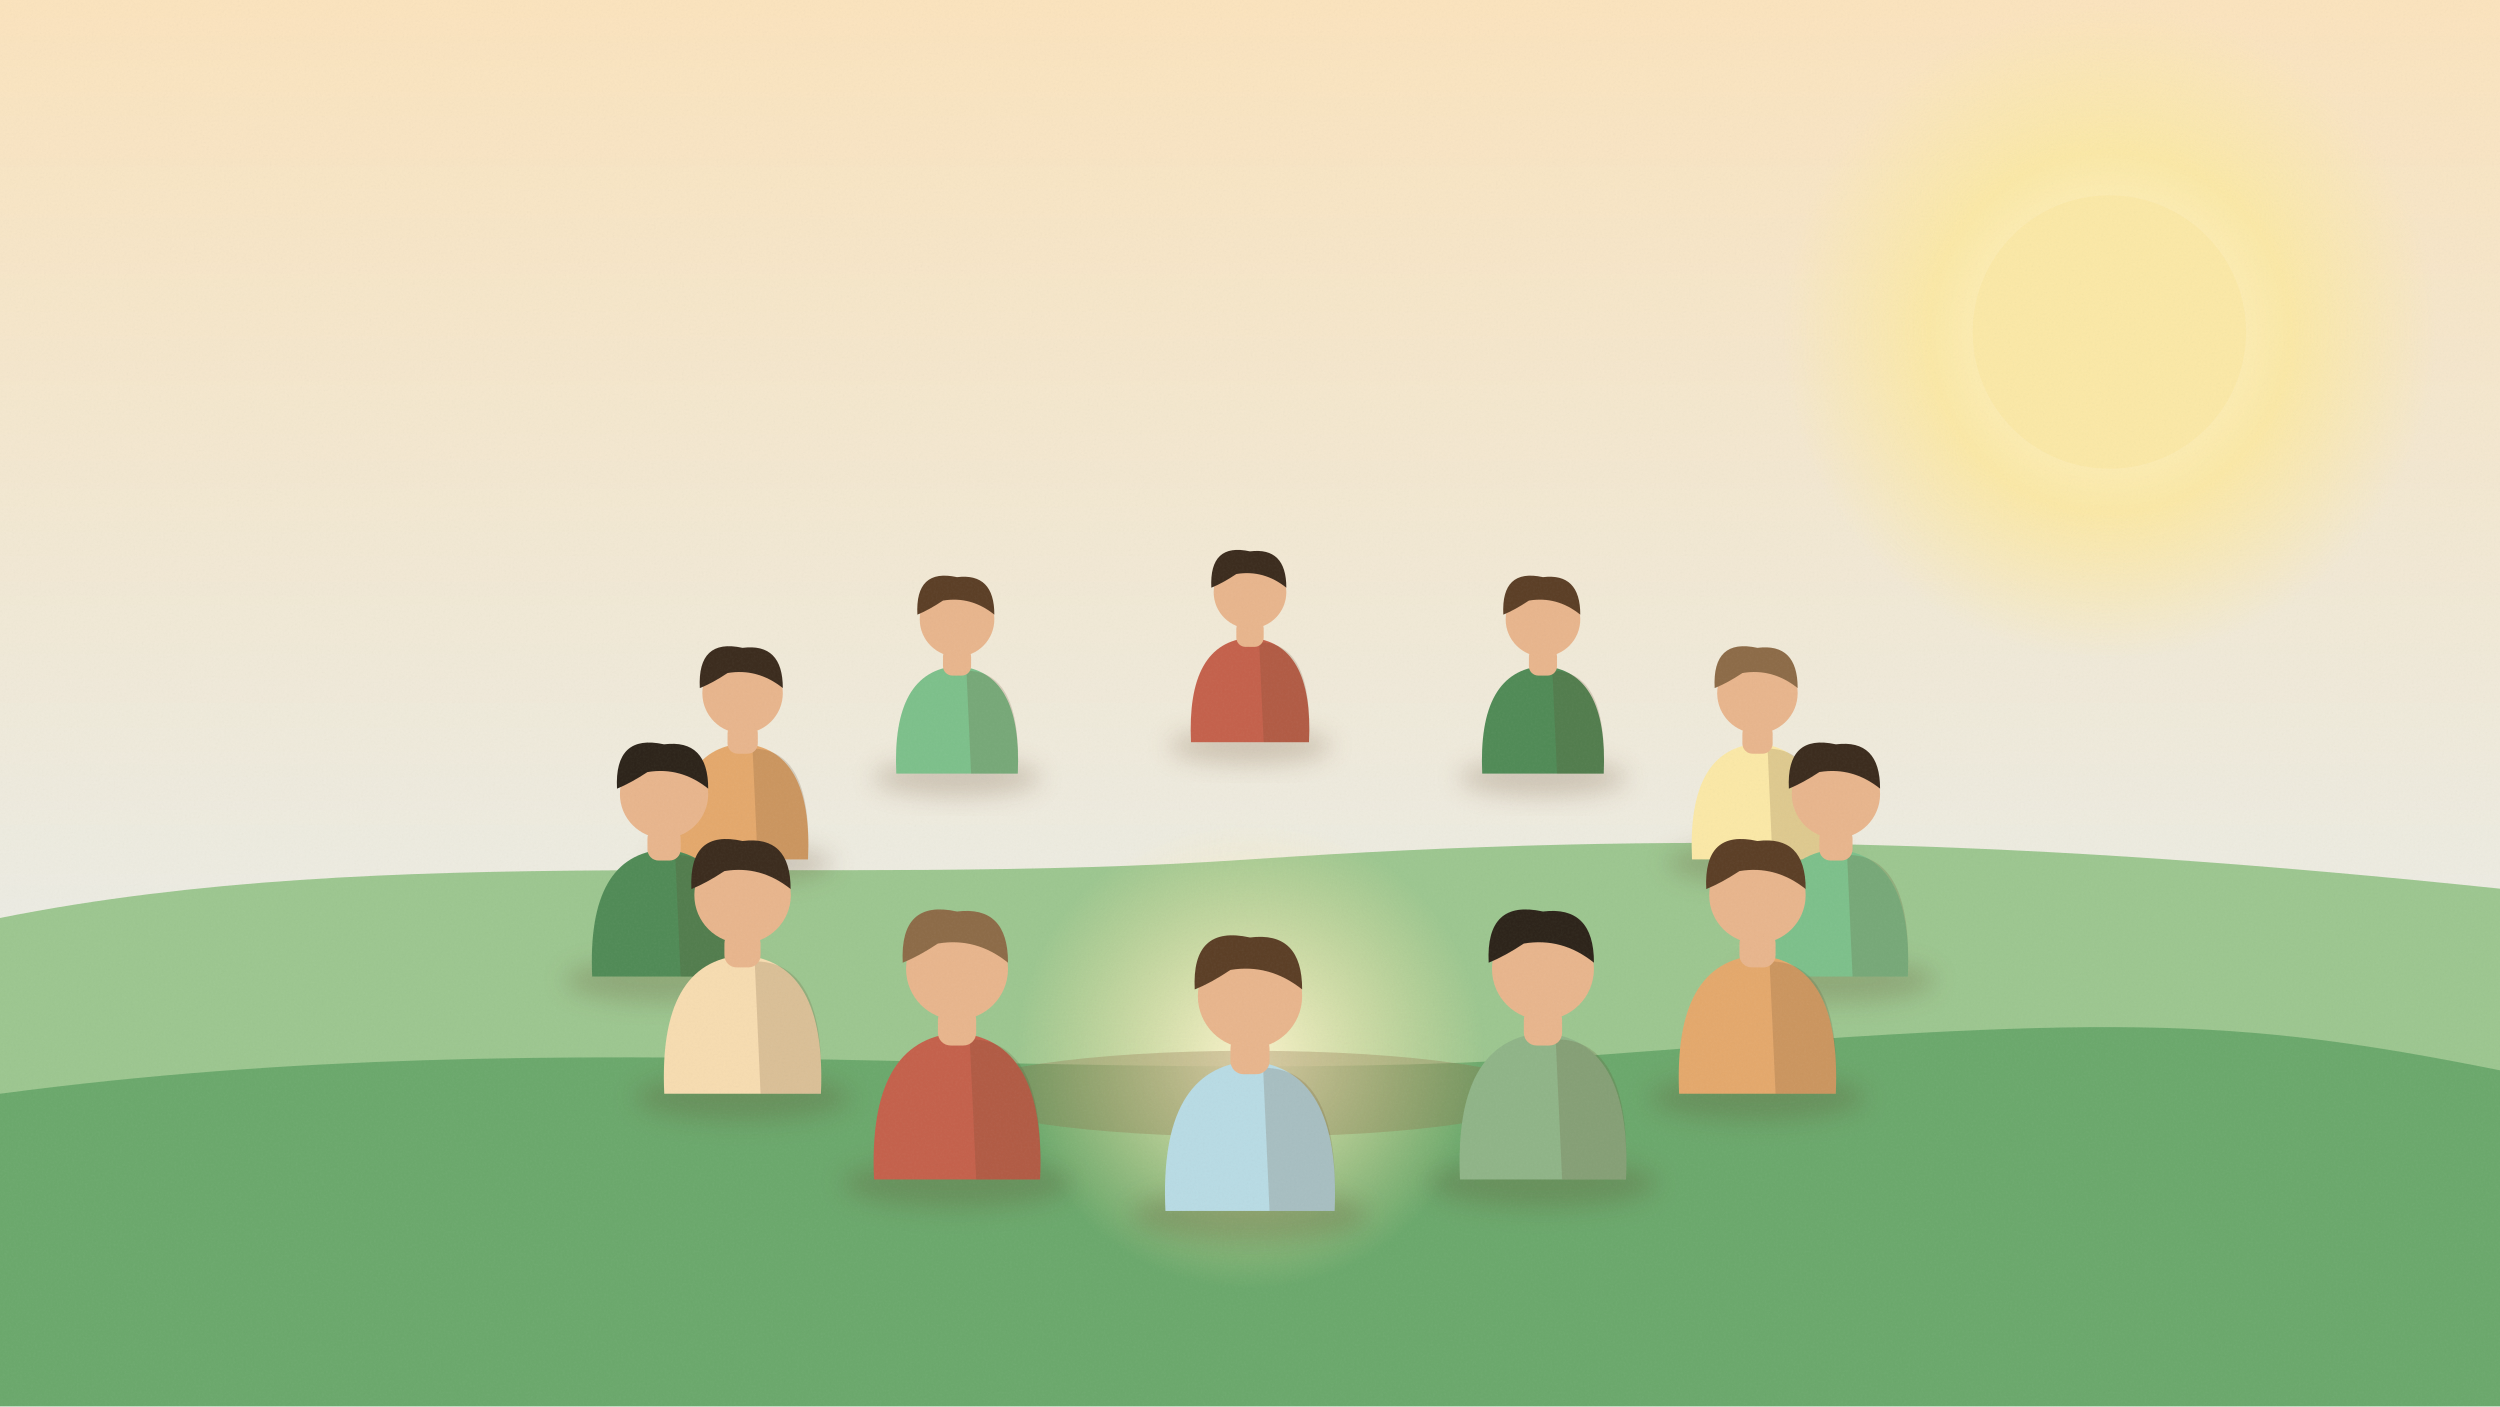
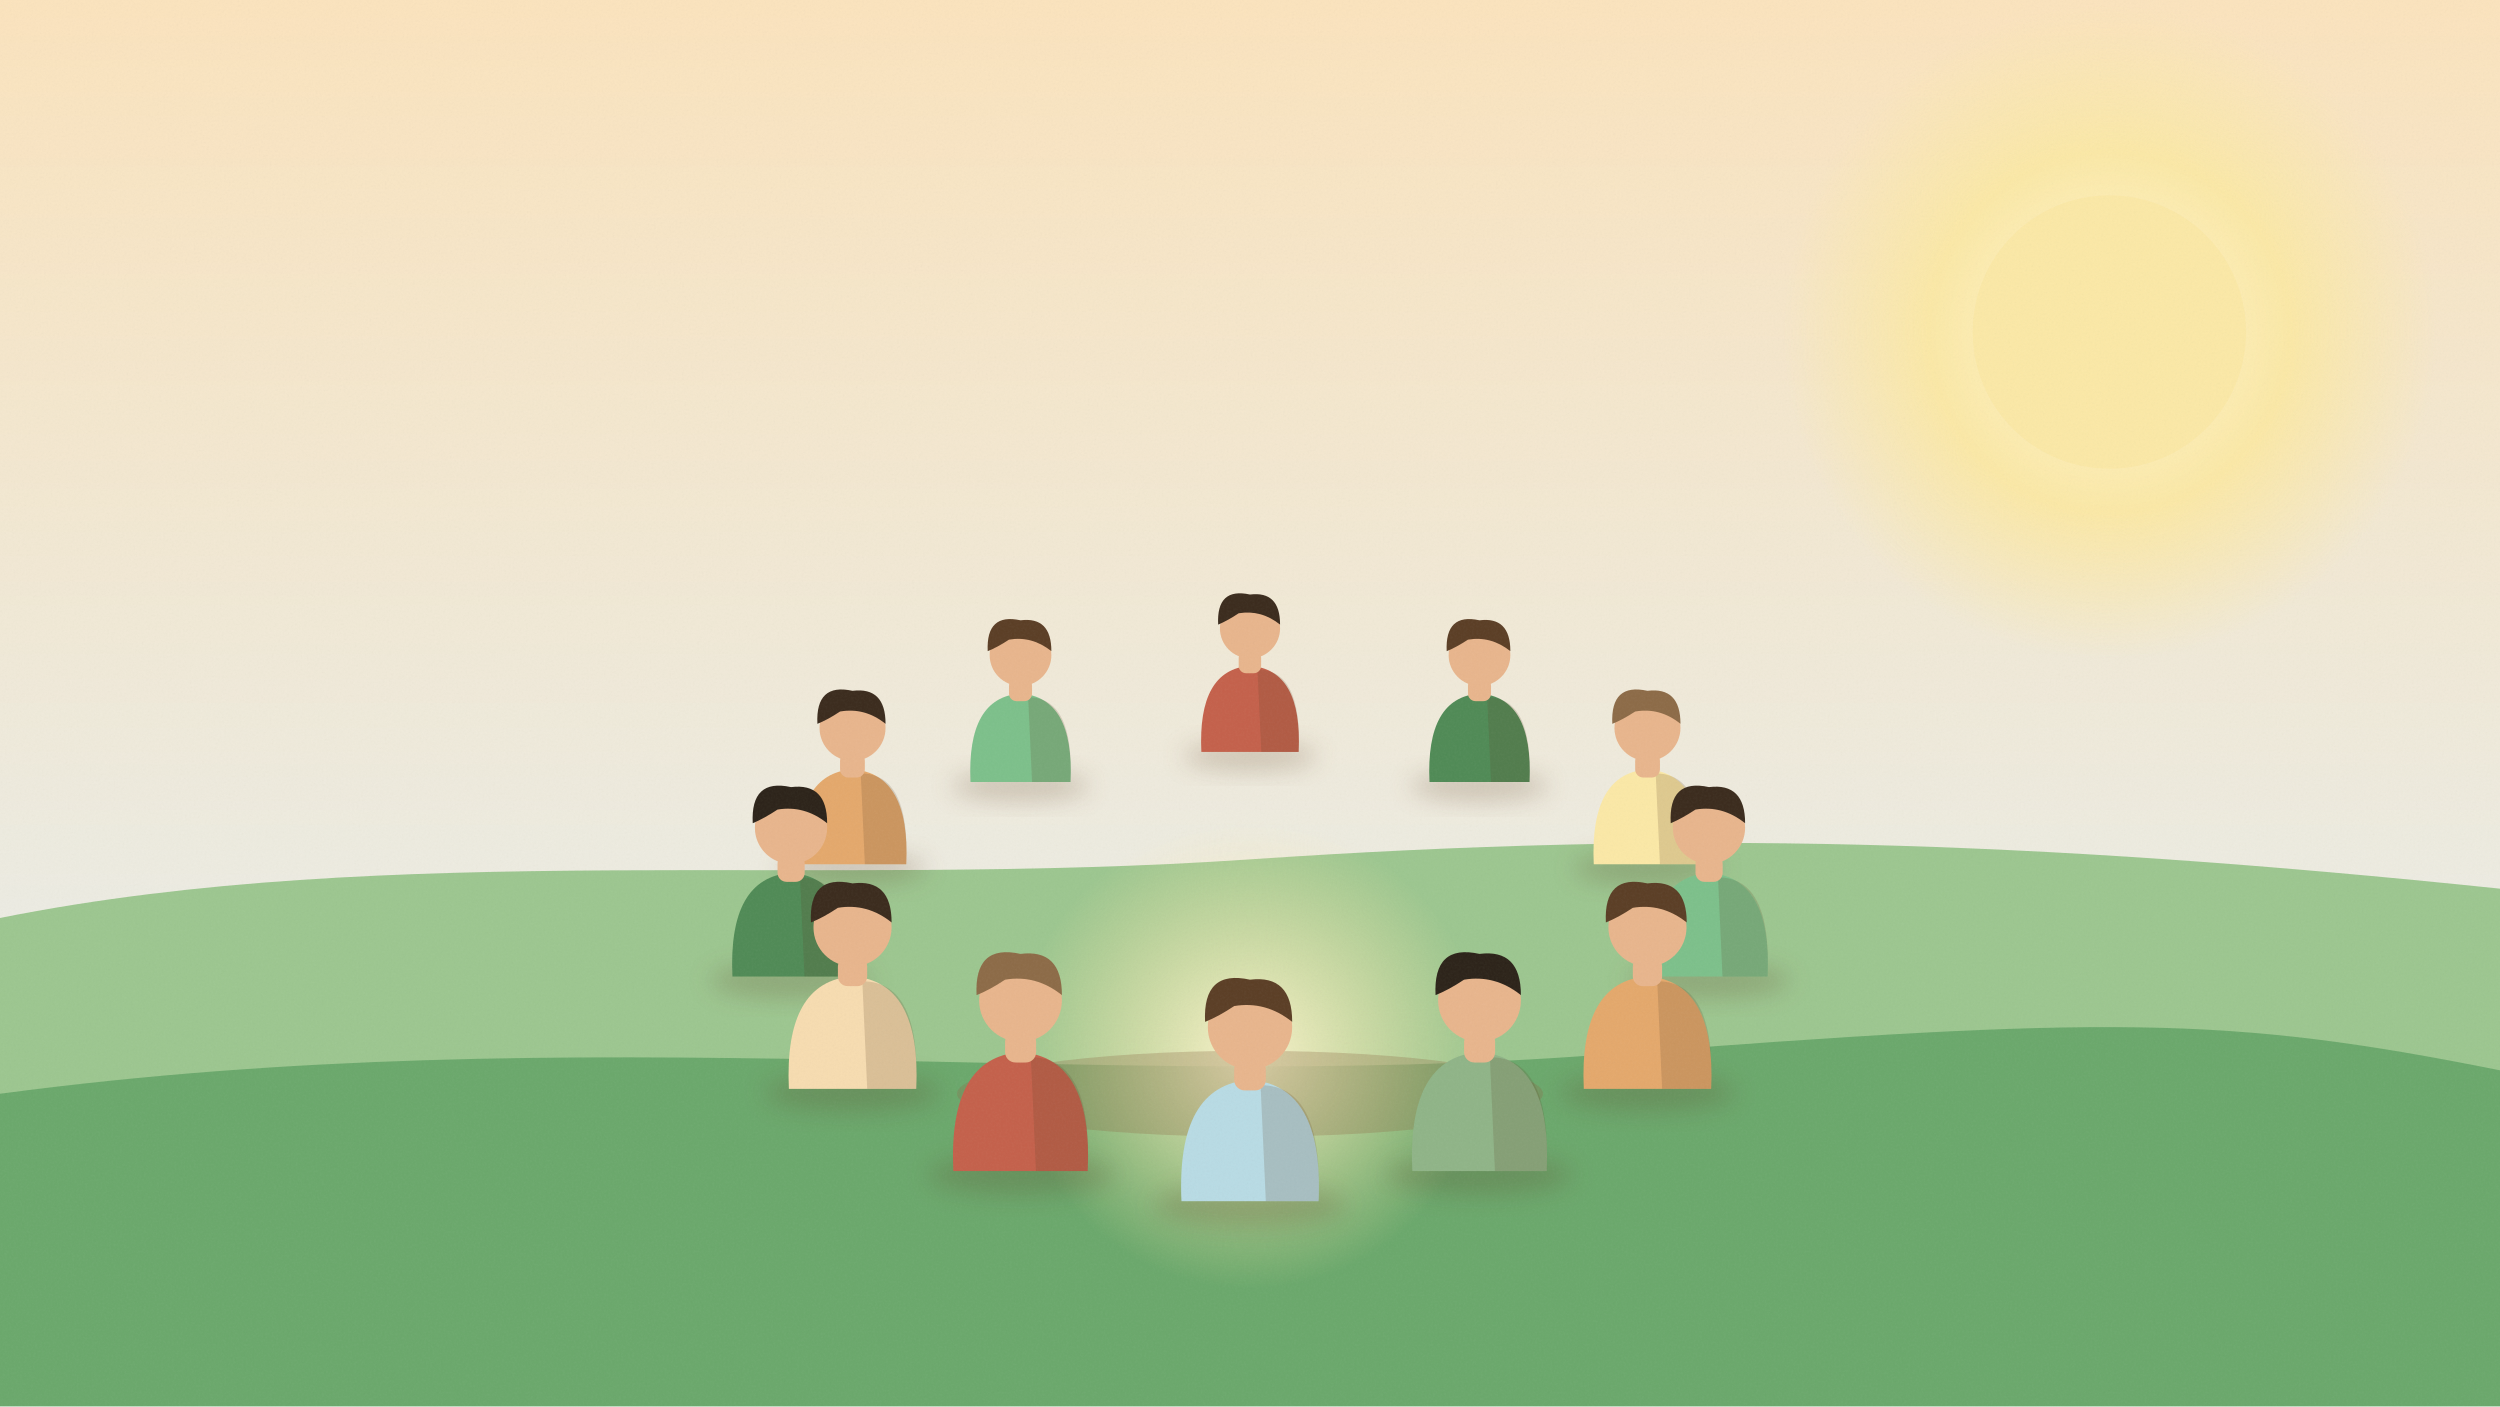
<svg xmlns="http://www.w3.org/2000/svg" viewBox="0 0 1280 720" preserveAspectRatio="xMidYMid slice" role="img" aria-hidden="true">
  <defs>
    <linearGradient id="cl-hechos" x1="0" y1="0" x2="0" y2="1">
      <stop offset="0" stop-color="#fbe3bd" />
      <stop offset="1" stop-color="#e4f0f6" />
    </linearGradient>
    <radialGradient id="so-hechos">
      <stop offset="0" stop-color="#fff6cf" />
      <stop offset=".55" stop-color="#fbe8a6" />
      <stop offset="1" stop-color="#fbe8a6" stop-opacity="0" />
    </radialGradient>
    <radialGradient id="lz-hechos">
      <stop offset="0" stop-color="#fff6cf" stop-opacity=".95" />
      <stop offset="1" stop-color="#fbe8a6" stop-opacity="0" />
    </radialGradient>
    <filter id="gr-hechos" x="0" y="0" width="100%" height="100%">
      <feTurbulence type="fractalNoise" baseFrequency=".9" numOctaves="2" seed="7" result="n" />
      <feColorMatrix type="saturate" values="0" in="n" result="g" />
      <feComponentTransfer in="g">
        <feFuncA type="table" tableValues="0 .10" />
      </feComponentTransfer>
    </filter>
    <filter id="sh-hechos" x="-50%" y="-50%" width="200%" height="200%">
      <feGaussianBlur stdDeviation="6" />
    </filter>
  </defs>
  <rect width="1280" height="720" fill="url(#cl-hechos)" />
  <circle cx="1080" cy="170" r="168" fill="url(#so-hechos)" />
  <circle cx="1080" cy="170" r="70" fill="#fbe8a6" />
  <path d="M0 470C200 430 420 455 640 440S1040 430 1280 455V720H0Z" fill="#9cc68f" />
  <path d="M0 560C300 520 560 560 820 540S1140 520 1280 548V720H0Z" fill="#6aa86b" />
  <circle cx="640" cy="540" r="120" fill="url(#lz-hechos)" />
  <ellipse cx="640" cy="560" rx="150" ry="22" fill="#8c6a46" opacity=".3" />
-   <ellipse cx="640.0" cy="382.0" rx="41.9" ry="9.3" fill="#5a3d24" opacity=".22" filter="url(#sh-hechos)" />
-   <path d="M609.8 380.0 Q607.4 328.8 640.0 326.5 Q672.6 328.8 670.2 380.0 Z" fill="#c4604a" />
-   <path d="M644.7 328.8 Q672.6 328.8 670.2 380.0 L647.0 380.0 Z" fill="#5a3d24" opacity=".18" />
-   <rect x="633.0" y="317.2" width="14.0" height="14.0" rx="4.7" fill="#e8b58c" />
-   <circle cx="640.0" cy="303.2" r="18.6" fill="#e8b58c" />
-   <path d="M620.2 300.9 Q619.1 277.7 640.0 282.3 Q658.6 280.0 658.6 300.9 Q647.0 291.6 633.0 293.9 Q626.0 298.6 620.2 300.9Z" fill="#3a2a1c" />
-   <ellipse cx="490.0" cy="398.1" rx="43.1" ry="9.6" fill="#5a3d24" opacity=".22" filter="url(#sh-hechos)" />
-   <path d="M458.9 396.1 Q456.5 343.4 490.0 341.0 Q523.5 343.4 521.1 396.1 Z" fill="#7cc08a" />
-   <path d="M494.8 343.4 Q523.5 343.4 521.1 396.1 L497.2 396.1 Z" fill="#5a3d24" opacity=".18" />
-   <rect x="482.8" y="331.5" width="14.4" height="14.4" rx="4.8" fill="#e8b58c" />
-   <circle cx="490.0" cy="317.1" r="19.1" fill="#e8b58c" />
-   <path d="M469.7 314.7 Q468.5 290.8 490.0 295.5 Q509.1 293.2 509.1 314.7 Q497.2 305.1 482.8 307.5 Q475.6 312.3 469.7 314.7Z" fill="#5a3d24" />
-   <ellipse cx="790.0" cy="398.1" rx="43.1" ry="9.6" fill="#5a3d24" opacity=".22" filter="url(#sh-hechos)" />
-   <path d="M758.9 396.1 Q756.5 343.4 790.0 341.0 Q823.5 343.4 821.1 396.1 Z" fill="#4f8a55" />
-   <path d="M794.8 343.4 Q823.5 343.4 821.1 396.1 L797.2 396.1 Z" fill="#5a3d24" opacity=".18" />
-   <rect x="782.8" y="331.5" width="14.4" height="14.4" rx="4.8" fill="#e8b58c" />
-   <circle cx="790.0" cy="317.1" r="19.1" fill="#e8b58c" />
-   <path d="M769.7 314.7 Q768.5 290.8 790.0 295.5 Q809.1 293.2 809.1 314.7 Q797.2 305.1 782.8 307.5 Q775.6 312.3 769.7 314.7Z" fill="#5a3d24" />
-   <ellipse cx="380.2" cy="442.0" rx="46.4" ry="10.3" fill="#5a3d24" opacity=".22" filter="url(#sh-hechos)" />
-   <path d="M346.7 440.0 Q344.1 383.3 380.2 380.7 Q416.3 383.3 413.7 440.0 Z" fill="#e4a86b" />
-   <path d="M385.3 383.3 Q416.3 383.3 413.7 440.0 L387.9 440.0 Z" fill="#5a3d24" opacity=".18" />
-   <rect x="372.5" y="370.4" width="15.5" height="15.5" rx="5.2" fill="#e8b58c" />
-   <circle cx="380.2" cy="354.9" r="20.6" fill="#e8b58c" />
-   <path d="M358.3 352.3 Q357.0 326.6 380.2 331.7 Q400.8 329.1 400.8 352.3 Q387.9 342.0 372.5 344.6 Q364.7 349.8 358.3 352.3Z" fill="#3a2a1c" />
-   <ellipse cx="899.8" cy="442.0" rx="46.4" ry="10.3" fill="#5a3d24" opacity=".22" filter="url(#sh-hechos)" />
-   <path d="M866.3 440.0 Q863.7 383.3 899.8 380.7 Q935.9 383.3 933.3 440.0 Z" fill="#fbe8a6" />
-   <path d="M905.0 383.3 Q935.9 383.3 933.3 440.0 L907.5 440.0 Z" fill="#5a3d24" opacity=".18" />
-   <rect x="892.1" y="370.4" width="15.5" height="15.5" rx="5.2" fill="#e8b58c" />
-   <circle cx="899.8" cy="354.9" r="20.6" fill="#e8b58c" />
-   <path d="M877.9 352.3 Q876.6 326.6 899.8 331.7 Q920.4 329.1 920.4 352.3 Q907.5 342.0 892.1 344.6 Q884.3 349.8 877.9 352.3Z" fill="#8c6a46" />
-   <ellipse cx="340.0" cy="502.0" rx="50.9" ry="11.3" fill="#5a3d24" opacity=".22" filter="url(#sh-hechos)" />
-   <path d="M303.2 500.0 Q300.4 437.7 340.0 434.9 Q379.6 437.7 376.8 500.0 Z" fill="#4f8a55" />
-   <path d="M345.7 437.7 Q379.6 437.7 376.8 500.0 L348.5 500.0 Z" fill="#5a3d24" opacity=".18" />
-   <rect x="331.5" y="423.6" width="17.0" height="17.0" rx="5.7" fill="#e8b58c" />
-   <circle cx="340.0" cy="406.6" r="22.6" fill="#e8b58c" />
-   <path d="M315.9 403.8 Q314.5 375.5 340.0 381.1 Q362.6 378.3 362.6 403.8 Q348.5 392.5 331.5 395.3 Q323.0 400.9 315.9 403.8Z" fill="#2b2218" />
-   <ellipse cx="940.0" cy="502.0" rx="50.9" ry="11.3" fill="#5a3d24" opacity=".22" filter="url(#sh-hechos)" />
-   <path d="M903.2 500.0 Q900.4 437.7 940.0 434.9 Q979.6 437.7 976.8 500.0 Z" fill="#7cc08a" />
-   <path d="M945.7 437.7 Q979.6 437.7 976.8 500.0 L948.5 500.0 Z" fill="#5a3d24" opacity=".18" />
-   <rect x="931.5" y="423.6" width="17.0" height="17.0" rx="5.7" fill="#e8b58c" />
-   <circle cx="940.0" cy="406.6" r="22.6" fill="#e8b58c" />
-   <path d="M915.9 403.8 Q914.5 375.5 940.0 381.1 Q962.6 378.3 962.6 403.8 Q948.5 392.5 931.5 395.3 Q923.0 400.9 915.9 403.8Z" fill="#3a2a1c" />
-   <ellipse cx="380.2" cy="562.0" rx="55.5" ry="12.3" fill="#5a3d24" opacity=".22" filter="url(#sh-hechos)" />
-   <path d="M340.1 560.0 Q337.0 492.2 380.2 489.1 Q423.3 492.2 420.3 560.0 Z" fill="#f7dcb0" />
-   <path d="M386.4 492.2 Q423.3 492.2 420.3 560.0 L389.4 560.0 Z" fill="#5a3d24" opacity=".18" />
-   <rect x="370.9" y="476.8" width="18.5" height="18.5" rx="6.2" fill="#e8b58c" />
-   <circle cx="380.2" cy="458.3" r="24.7" fill="#e8b58c" />
-   <path d="M354.0 455.2 Q352.5 424.4 380.2 430.6 Q404.8 427.5 404.8 455.2 Q389.4 442.9 370.9 446.0 Q361.7 452.1 354.0 455.2Z" fill="#3a2a1c" />
-   <ellipse cx="899.8" cy="562.0" rx="55.5" ry="12.3" fill="#5a3d24" opacity=".22" filter="url(#sh-hechos)" />
-   <path d="M859.7 560.0 Q856.7 492.2 899.8 489.1 Q943.0 492.2 939.9 560.0 Z" fill="#e4a86b" />
-   <path d="M906.0 492.2 Q943.0 492.2 939.9 560.0 L909.1 560.0 Z" fill="#5a3d24" opacity=".18" />
-   <rect x="890.6" y="476.8" width="18.5" height="18.5" rx="6.2" fill="#e8b58c" />
-   <circle cx="899.8" cy="458.3" r="24.7" fill="#e8b58c" />
-   <path d="M873.6 455.2 Q872.1 424.4 899.8 430.6 Q924.5 427.5 924.5 455.2 Q909.1 442.9 890.6 446.0 Q881.3 452.1 873.6 455.2Z" fill="#5a3d24" />
-   <ellipse cx="490.0" cy="605.9" rx="58.8" ry="13.1" fill="#5a3d24" opacity=".22" filter="url(#sh-hechos)" />
-   <path d="M447.5 603.9 Q444.3 532.1 490.0 528.8 Q535.7 532.1 532.5 603.9 Z" fill="#c4604a" />
-   <path d="M496.5 532.1 Q535.7 532.1 532.5 603.9 L499.8 603.9 Z" fill="#5a3d24" opacity=".18" />
-   <rect x="480.2" y="515.7" width="19.6" height="19.6" rx="6.5" fill="#e8b58c" />
-   <circle cx="490.0" cy="496.1" r="26.1" fill="#e8b58c" />
-   <path d="M462.2 492.9 Q460.6 460.2 490.0 466.7 Q516.1 463.5 516.1 492.9 Q499.8 479.8 480.2 483.1 Q470.4 489.6 462.2 492.9Z" fill="#8c6a46" />
-   <ellipse cx="790.0" cy="605.9" rx="58.8" ry="13.1" fill="#5a3d24" opacity=".22" filter="url(#sh-hechos)" />
-   <path d="M747.5 603.9 Q744.3 532.1 790.0 528.8 Q835.7 532.1 832.5 603.9 Z" fill="#8fb487" />
-   <path d="M796.5 532.1 Q835.7 532.1 832.5 603.9 L799.8 603.9 Z" fill="#5a3d24" opacity=".18" />
-   <rect x="780.2" y="515.7" width="19.6" height="19.6" rx="6.5" fill="#e8b58c" />
-   <circle cx="790.0" cy="496.1" r="26.1" fill="#e8b58c" />
-   <path d="M762.2 492.9 Q760.6 460.2 790.0 466.7 Q816.1 463.5 816.1 492.9 Q799.8 479.8 780.2 483.1 Q770.4 489.6 762.2 492.9Z" fill="#2b2218" />
-   <ellipse cx="640.0" cy="622.0" rx="60.0" ry="13.3" fill="#5a3d24" opacity=".22" filter="url(#sh-hechos)" />
-   <path d="M596.7 620.0 Q593.3 546.7 640.0 543.3 Q686.7 546.7 683.3 620.0 Z" fill="#b8dbe4" />
-   <path d="M646.7 546.7 Q686.7 546.7 683.3 620.0 L650.0 620.0 Z" fill="#5a3d24" opacity=".18" />
-   <rect x="630.0" y="530.0" width="20.0" height="20.0" rx="6.7" fill="#e8b58c" />
-   <circle cx="640.0" cy="510.0" r="26.7" fill="#e8b58c" />
-   <path d="M611.7 506.6 Q610.0 473.3 640.0 480.0 Q666.7 476.6 666.7 506.6 Q650.0 493.3 630.0 496.6 Q620.0 503.3 611.7 506.6Z" fill="#5a3d24" />
+   <ellipse cx="640.0" cy="387.0" rx="34.5" ry="7.7" fill="#5a3d24" opacity=".22" filter="url(#sh-hechos)" />
+   <path d="M615.1 385.0 Q613.1 342.8 640.0 340.9 Q666.9 342.8 664.9 385.0 Z" fill="#c4604a" />
+   <path d="M643.8 342.8 Q666.9 342.8 664.9 385.0 L645.8 385.0 Z" fill="#5a3d24" opacity=".18" />
+   <rect x="634.2" y="333.2" width="11.5" height="11.5" rx="3.8" fill="#e8b58c" />
+   <circle cx="640.0" cy="321.7" r="15.4" fill="#e8b58c" />
+   <path d="M623.7 319.8 Q622.7 300.6 640.0 304.4 Q655.4 302.5 655.4 319.8 Q645.8 312.1 634.2 314.0 Q628.5 317.8 623.7 319.8Z" fill="#3a2a1c" />
+   <ellipse cx="522.5" cy="402.4" rx="35.5" ry="7.9" fill="#5a3d24" opacity=".22" filter="url(#sh-hechos)" />
+   <path d="M496.9 400.4 Q494.9 357.0 522.5 355.1 Q550.1 357.0 548.1 400.4 Z" fill="#7cc08a" />
+   <path d="M526.4 357.0 Q550.1 357.0 548.1 400.4 L528.4 400.4 Z" fill="#5a3d24" opacity=".18" />
+   <rect x="516.6" y="347.2" width="11.8" height="11.8" rx="3.9" fill="#e8b58c" />
+   <circle cx="522.5" cy="335.4" r="15.8" fill="#e8b58c" />
+   <path d="M505.7 333.4 Q504.8 313.7 522.5 317.6 Q538.3 315.6 538.3 333.4 Q528.4 325.5 516.6 327.5 Q510.7 331.4 505.7 333.4Z" fill="#5a3d24" />
+   <ellipse cx="757.5" cy="402.4" rx="35.5" ry="7.9" fill="#5a3d24" opacity=".22" filter="url(#sh-hechos)" />
+   <path d="M731.9 400.4 Q729.9 357.0 757.5 355.1 Q785.1 357.0 783.1 400.4 Z" fill="#4f8a55" />
+   <path d="M761.4 357.0 Q785.1 357.0 783.1 400.4 L763.4 400.4 Z" fill="#5a3d24" opacity=".18" />
+   <rect x="751.6" y="347.2" width="11.8" height="11.8" rx="3.9" fill="#e8b58c" />
+   <circle cx="757.5" cy="335.4" r="15.8" fill="#e8b58c" />
+   <path d="M740.7 333.4 Q739.8 313.7 757.5 317.6 Q773.3 315.6 773.3 333.4 Q763.4 325.5 751.6 327.5 Q745.7 331.4 740.7 333.4Z" fill="#5a3d24" />
+   <ellipse cx="436.5" cy="444.5" rx="38.1" ry="8.5" fill="#5a3d24" opacity=".22" filter="url(#sh-hechos)" />
+   <path d="M409.0 442.5 Q406.9 396.0 436.5 393.9 Q466.1 396.0 464.0 442.5 Z" fill="#e4a86b" />
+   <path d="M440.7 396.0 Q466.1 396.0 464.0 442.5 L442.8 442.5 Z" fill="#5a3d24" opacity=".18" />
+   <rect x="430.1" y="385.4" width="12.7" height="12.7" rx="4.2" fill="#e8b58c" />
+   <circle cx="436.5" cy="372.7" r="16.9" fill="#e8b58c" />
+   <path d="M418.5 370.6 Q417.5 349.5 436.5 353.7 Q453.4 351.6 453.4 370.6 Q442.8 362.1 430.1 364.3 Q423.8 368.5 418.5 370.6Z" fill="#3a2a1c" />
+   <ellipse cx="843.5" cy="444.5" rx="38.1" ry="8.5" fill="#5a3d24" opacity=".22" filter="url(#sh-hechos)" />
+   <path d="M816.0 442.5 Q813.9 396.0 843.5 393.9 Q873.1 396.0 871.0 442.5 Z" fill="#fbe8a6" />
+   <path d="M847.7 396.0 Q873.1 396.0 871.0 442.5 L849.9 442.5 Z" fill="#5a3d24" opacity=".18" />
+   <rect x="837.2" y="385.4" width="12.7" height="12.7" rx="4.2" fill="#e8b58c" />
+   <circle cx="843.5" cy="372.7" r="16.9" fill="#e8b58c" />
+   <path d="M825.5 370.6 Q824.5 349.5 843.5 353.7 Q860.4 351.6 860.4 370.6 Q849.9 362.1 837.2 364.3 Q830.8 368.5 825.5 370.6Z" fill="#8c6a46" />
+   <ellipse cx="405.0" cy="502.0" rx="41.6" ry="9.2" fill="#5a3d24" opacity=".22" filter="url(#sh-hechos)" />
+   <path d="M375.0 500.0 Q372.7 449.2 405.0 446.9 Q437.3 449.2 435.0 500.0 Z" fill="#4f8a55" />
+   <path d="M409.6 449.2 Q437.3 449.2 435.0 500.0 L411.9 500.0 Z" fill="#5a3d24" opacity=".18" />
+   <rect x="398.1" y="437.6" width="13.9" height="13.9" rx="4.6" fill="#e8b58c" />
+   <circle cx="405.0" cy="423.8" r="18.5" fill="#e8b58c" />
+   <path d="M385.4 421.5 Q384.2 398.4 405.0 403.0 Q423.5 400.7 423.5 421.5 Q411.9 412.2 398.1 414.5 Q391.1 419.1 385.4 421.5Z" fill="#2b2218" />
+   <ellipse cx="875.0" cy="502.0" rx="41.6" ry="9.2" fill="#5a3d24" opacity=".22" filter="url(#sh-hechos)" />
+   <path d="M845.0 500.0 Q842.7 449.2 875.0 446.9 Q907.3 449.2 905.0 500.0 Z" fill="#7cc08a" />
+   <path d="M879.6 449.2 Q907.3 449.2 905.0 500.0 L881.9 500.0 Z" fill="#5a3d24" opacity=".18" />
+   <rect x="868.1" y="437.6" width="13.9" height="13.9" rx="4.6" fill="#e8b58c" />
+   <circle cx="875.0" cy="423.8" r="18.5" fill="#e8b58c" />
+   <path d="M855.4 421.5 Q854.2 398.4 875.0 403.0 Q893.5 400.7 893.5 421.5 Q881.9 412.2 868.1 414.5 Q861.1 419.1 855.4 421.5Z" fill="#3a2a1c" />
+   <ellipse cx="436.5" cy="559.5" rx="45.1" ry="10.0" fill="#5a3d24" opacity=".22" filter="url(#sh-hechos)" />
+   <path d="M403.9 557.5 Q401.4 502.4 436.5 499.9 Q471.6 502.4 469.1 557.5 Z" fill="#f7dcb0" />
+   <path d="M441.5 502.4 Q471.6 502.4 469.1 557.5 L444.0 557.5 Z" fill="#5a3d24" opacity=".18" />
+   <rect x="429.0" y="489.9" width="15.0" height="15.0" rx="5.0" fill="#e8b58c" />
+   <circle cx="436.5" cy="474.8" r="20.0" fill="#e8b58c" />
+   <path d="M415.2 472.3 Q413.9 447.3 436.5 452.3 Q456.5 449.8 456.5 472.3 Q444.0 462.3 429.0 464.8 Q421.5 469.8 415.2 472.3Z" fill="#3a2a1c" />
+   <ellipse cx="843.5" cy="559.5" rx="45.1" ry="10.0" fill="#5a3d24" opacity=".22" filter="url(#sh-hechos)" />
+   <path d="M810.9 557.5 Q808.4 502.4 843.5 499.9 Q878.6 502.4 876.1 557.5 Z" fill="#e4a86b" />
+   <path d="M848.5 502.4 Q878.6 502.4 876.1 557.5 L851.0 557.5 Z" fill="#5a3d24" opacity=".18" />
+   <rect x="836.0" y="489.9" width="15.0" height="15.0" rx="5.0" fill="#e8b58c" />
+   <circle cx="843.5" cy="474.8" r="20.0" fill="#e8b58c" />
+   <path d="M822.2 472.3 Q821.0 447.3 843.5 452.3 Q863.6 449.8 863.6 472.3 Q851.0 462.3 836.0 464.8 Q828.5 469.8 822.2 472.3Z" fill="#5a3d24" />
+   <ellipse cx="522.5" cy="601.6" rx="47.7" ry="10.6" fill="#5a3d24" opacity=".22" filter="url(#sh-hechos)" />
+   <path d="M488.1 599.6 Q485.4 541.3 522.5 538.7 Q559.6 541.3 556.9 599.6 Z" fill="#c4604a" />
+   <path d="M527.8 541.3 Q559.6 541.3 556.9 599.6 L530.4 599.6 Z" fill="#5a3d24" opacity=".18" />
+   <rect x="514.6" y="528.1" width="15.9" height="15.9" rx="5.3" fill="#e8b58c" />
+   <circle cx="522.5" cy="512.2" r="21.2" fill="#e8b58c" />
+   <path d="M500.0 509.5 Q498.7 483.1 522.5 488.4 Q543.7 485.7 543.7 509.5 Q530.4 498.9 514.6 501.6 Q506.6 506.9 500.0 509.5Z" fill="#8c6a46" />
+   <ellipse cx="757.5" cy="601.6" rx="47.7" ry="10.6" fill="#5a3d24" opacity=".22" filter="url(#sh-hechos)" />
+   <path d="M723.1 599.6 Q720.4 541.3 757.5 538.7 Q794.6 541.3 791.9 599.6 Z" fill="#8fb487" />
+   <path d="M762.8 541.3 Q794.6 541.3 791.9 599.6 L765.4 599.6 Z" fill="#5a3d24" opacity=".18" />
+   <rect x="749.6" y="528.1" width="15.9" height="15.9" rx="5.3" fill="#e8b58c" />
+   <circle cx="757.5" cy="512.2" r="21.2" fill="#e8b58c" />
+   <path d="M735.0 509.5 Q733.7 483.1 757.5 488.4 Q778.7 485.7 778.7 509.5 Q765.4 498.9 749.6 501.6 Q741.6 506.9 735.0 509.5Z" fill="#2b2218" />
+   <ellipse cx="640.0" cy="617.0" rx="48.6" ry="10.8" fill="#5a3d24" opacity=".22" filter="url(#sh-hechos)" />
+   <path d="M604.9 615.0 Q602.2 555.6 640.0 552.9 Q677.8 555.6 675.1 615.0 Z" fill="#b8dbe4" />
+   <path d="M645.4 555.6 Q677.8 555.6 675.1 615.0 L648.1 615.0 Z" fill="#5a3d24" opacity=".18" />
+   <rect x="631.9" y="542.1" width="16.2" height="16.2" rx="5.4" fill="#e8b58c" />
+   <circle cx="640.0" cy="525.9" r="21.6" fill="#e8b58c" />
+   <path d="M617.0 523.2 Q615.7 496.2 640.0 501.6 Q661.6 498.9 661.6 523.2 Q648.1 512.4 631.9 515.1 Q623.8 520.5 617.0 523.2Z" fill="#5a3d24" />
  <rect width="1280" height="720" filter="url(#gr-hechos)" opacity=".55" />
</svg>
